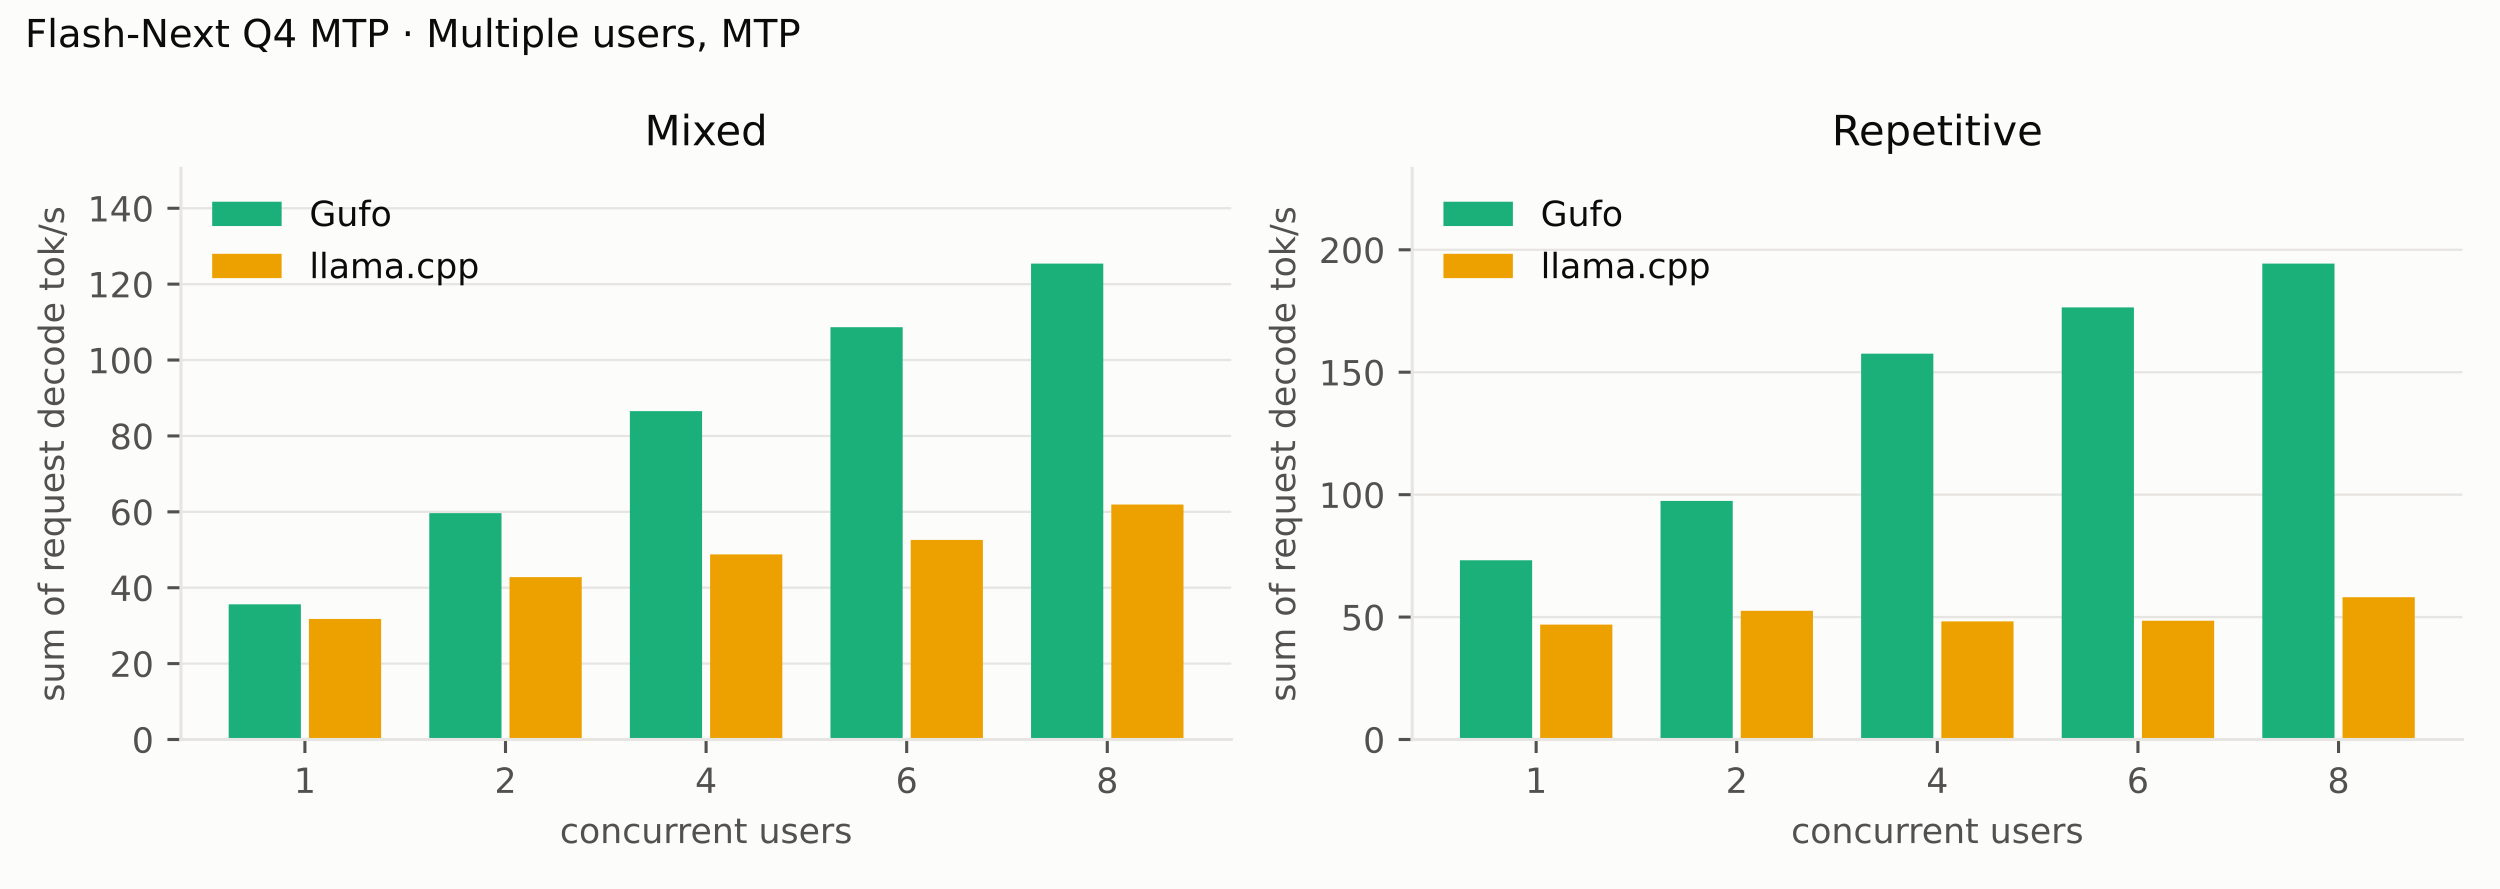
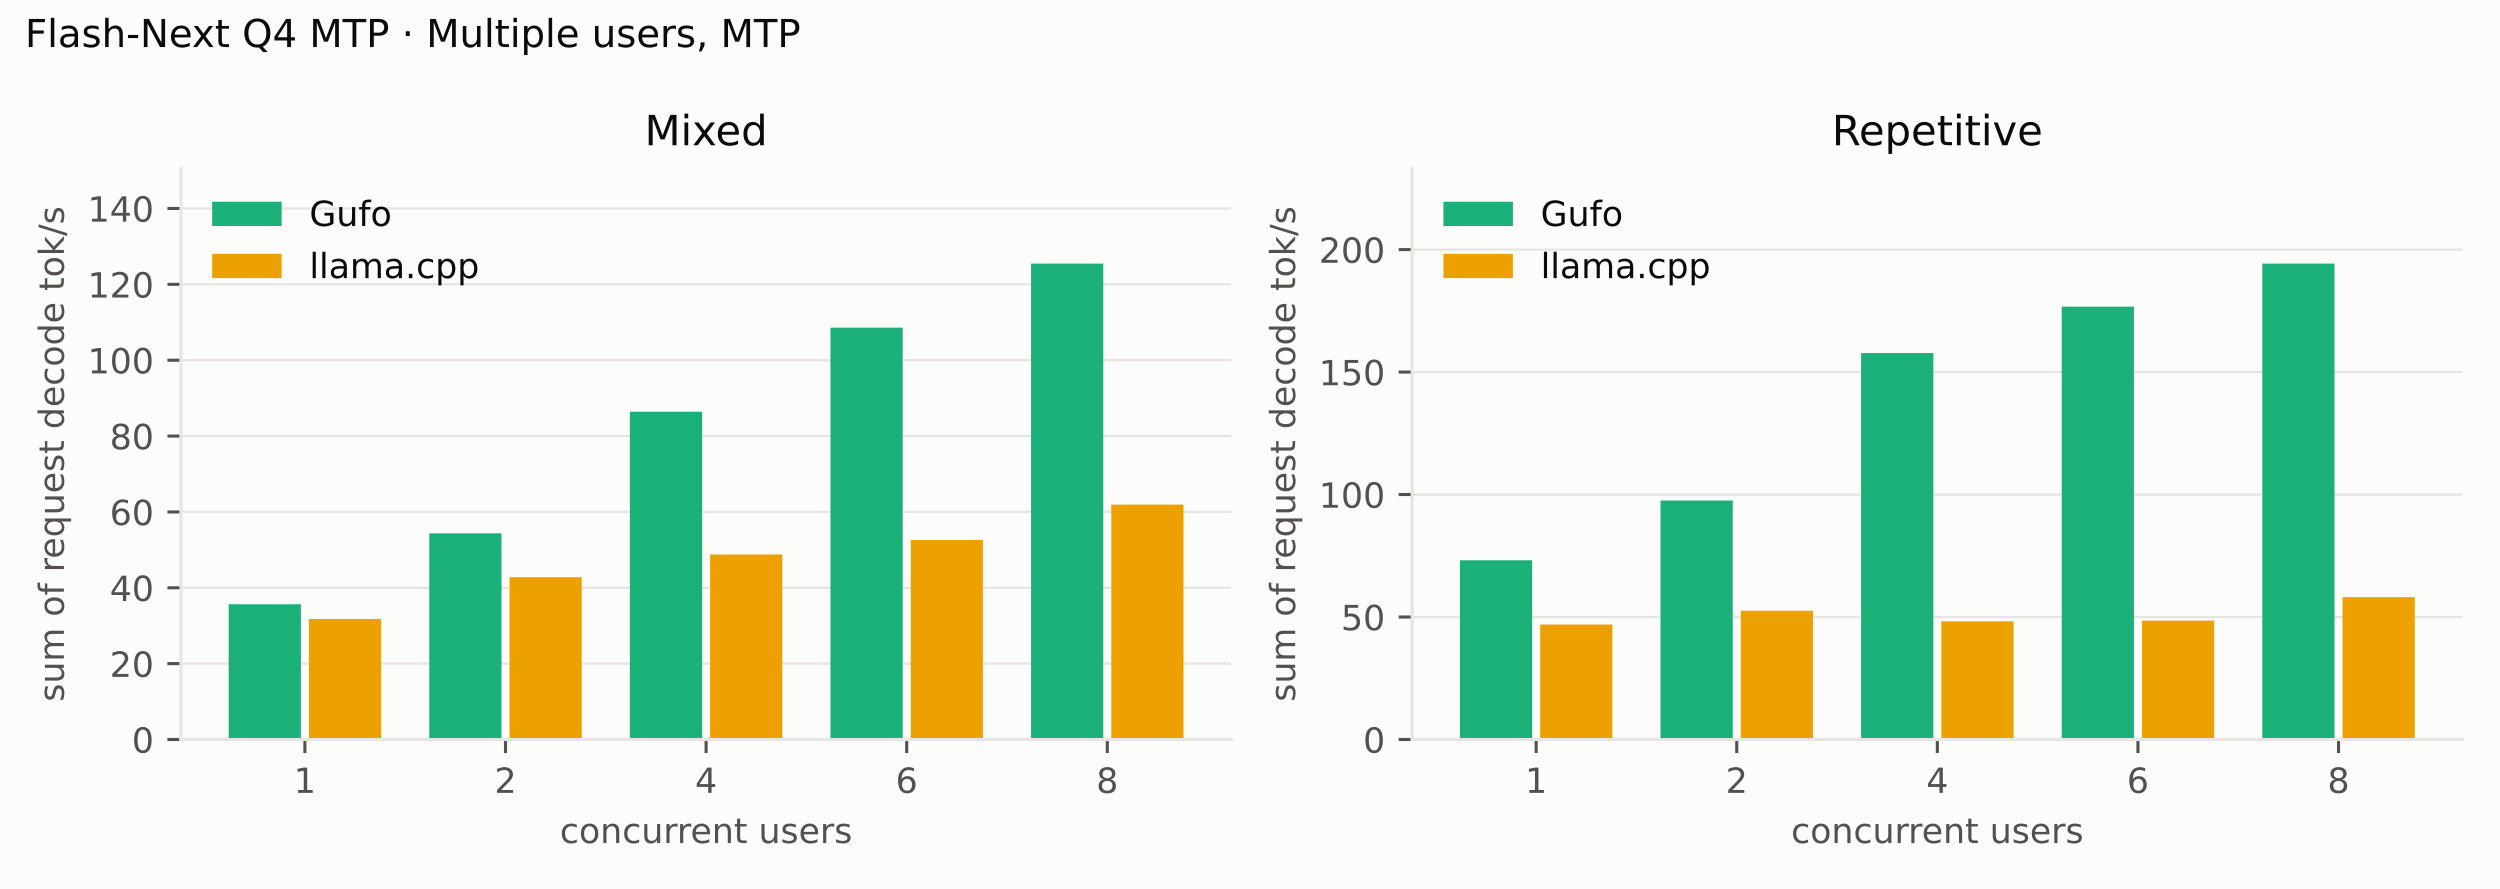
<svg xmlns="http://www.w3.org/2000/svg" xmlns:xlink="http://www.w3.org/1999/xlink" width="648pt" height="230.4pt" viewBox="0 0 648 230.4" version="1.1">
  <defs>
    <style type="text/css">*{stroke-linejoin: round; stroke-linecap: butt}</style>
  </defs>
  <g id="figure_1">
    <g id="patch_1">
      <path d="M 0 230.4 L 648 230.4 L 648 0 L 0 0 z " style="fill: #fcfcfb" />
    </g>
    <g id="axes_1">
      <g id="patch_2">
        <path d="M 46.899 191.68 L 319.14 191.68 L 319.14 43.647 L 46.899 43.647 z " style="fill: #fcfcfb" />
      </g>
      <g id="matplotlib.axis_1">
        <g id="xtick_1">
          <g id="line2d_1">
            <defs>
              <path id="m1ebf051f68" d="M 0 0 L 0 3.5 " style="stroke: #52514e; stroke-width: 0.8" />
            </defs>
            <g>
              <use xlink:href="#m1ebf051f68" x="79.032" y="191.68" style="fill: #52514e; stroke: #52514e; stroke-width: 0.8" />
            </g>
          </g>
          <g id="text_1">
            <text style="font-size: 9px; font-family: 'DejaVu Sans', 'Bitstream Vera Sans', 'Computer Modern Sans Serif', 'Lucida Grande', 'Verdana', 'Geneva', 'Lucid', 'Arial', 'Helvetica', 'Avant Garde', sans-serif; text-anchor: middle; fill: #52514e" x="79.032" y="205.518" transform="rotate(-0 79.03174 205.5179)">1</text>
          </g>
        </g>
        <g id="xtick_2">
          <g id="line2d_2">
            <g>
              <use xlink:href="#m1ebf051f68" x="131.026" y="191.68" style="fill: #52514e; stroke: #52514e; stroke-width: 0.8" />
            </g>
          </g>
          <g id="text_2">
            <text style="font-size: 9px; font-family: 'DejaVu Sans', 'Bitstream Vera Sans', 'Computer Modern Sans Serif', 'Lucida Grande', 'Verdana', 'Geneva', 'Lucid', 'Arial', 'Helvetica', 'Avant Garde', sans-serif; text-anchor: middle; fill: #52514e" x="131.026" y="205.518" transform="rotate(-0 131.0257 205.5179)">2</text>
          </g>
        </g>
        <g id="xtick_3">
          <g id="line2d_3">
            <g>
              <use xlink:href="#m1ebf051f68" x="183.02" y="191.68" style="fill: #52514e; stroke: #52514e; stroke-width: 0.8" />
            </g>
          </g>
          <g id="text_3">
            <text style="font-size: 9px; font-family: 'DejaVu Sans', 'Bitstream Vera Sans', 'Computer Modern Sans Serif', 'Lucida Grande', 'Verdana', 'Geneva', 'Lucid', 'Arial', 'Helvetica', 'Avant Garde', sans-serif; text-anchor: middle; fill: #52514e" x="183.02" y="205.518" transform="rotate(-0 183.0197 205.5179)">4</text>
          </g>
        </g>
        <g id="xtick_4">
          <g id="line2d_4">
            <g>
              <use xlink:href="#m1ebf051f68" x="235.014" y="191.68" style="fill: #52514e; stroke: #52514e; stroke-width: 0.8" />
            </g>
          </g>
          <g id="text_4">
            <text style="font-size: 9px; font-family: 'DejaVu Sans', 'Bitstream Vera Sans', 'Computer Modern Sans Serif', 'Lucida Grande', 'Verdana', 'Geneva', 'Lucid', 'Arial', 'Helvetica', 'Avant Garde', sans-serif; text-anchor: middle; fill: #52514e" x="235.014" y="205.518" transform="rotate(-0 235.0137 205.5179)">6</text>
          </g>
        </g>
        <g id="xtick_5">
          <g id="line2d_5">
            <g>
              <use xlink:href="#m1ebf051f68" x="287.008" y="191.68" style="fill: #52514e; stroke: #52514e; stroke-width: 0.8" />
            </g>
          </g>
          <g id="text_5">
            <text style="font-size: 9px; font-family: 'DejaVu Sans', 'Bitstream Vera Sans', 'Computer Modern Sans Serif', 'Lucida Grande', 'Verdana', 'Geneva', 'Lucid', 'Arial', 'Helvetica', 'Avant Garde', sans-serif; text-anchor: middle; fill: #52514e" x="287.008" y="205.518" transform="rotate(-0 287.0077 205.5179)">8</text>
          </g>
        </g>
        <g id="text_6">
          <text style="font-size: 9px; font-family: 'DejaVu Sans', 'Bitstream Vera Sans', 'Computer Modern Sans Serif', 'Lucida Grande', 'Verdana', 'Geneva', 'Lucid', 'Arial', 'Helvetica', 'Avant Garde', sans-serif; text-anchor: middle; fill: #52514e" x="183.02" y="218.518" transform="rotate(-0 183.0197 218.5179)">concurrent users</text>
        </g>
      </g>
      <g id="matplotlib.axis_2">
        <g id="ytick_1">
          <g id="line2d_6">
            <path d="M 46.899 191.68 L 319.14 191.68 " clip-path="url(#p1bdd1d52e2)" style="fill: none; stroke: #e6e5e1; stroke-width: 0.6; stroke-linecap: square" />
          </g>
          <g id="line2d_7">
            <defs>
              <path id="m680e5b1e24" d="M 0 0 L -3.5 0 " style="stroke: #52514e; stroke-width: 0.8" />
            </defs>
            <g>
              <use xlink:href="#m680e5b1e24" x="46.899" y="191.68" style="fill: #52514e; stroke: #52514e; stroke-width: 0.8" />
            </g>
          </g>
          <g id="text_7">
            <text style="font-size: 9px; font-family: 'DejaVu Sans', 'Bitstream Vera Sans', 'Computer Modern Sans Serif', 'Lucida Grande', 'Verdana', 'Geneva', 'Lucid', 'Arial', 'Helvetica', 'Avant Garde', sans-serif; text-anchor: end; fill: #52514e" x="39.899" y="195.099" transform="rotate(-0 39.89945 195.0989)">0</text>
          </g>
        </g>
        <g id="ytick_2">
          <g id="line2d_8">
-             <path d="M 46.899 172.008 L 319.14 172.008 " clip-path="url(#p1bdd1d52e2)" style="fill: none; stroke: #e6e5e1; stroke-width: 0.6; stroke-linecap: square" />
+             <path d="M 46.899 172.016 L 319.14 172.016 " clip-path="url(#p1bdd1d52e2)" style="fill: none; stroke: #e6e5e1; stroke-width: 0.6; stroke-linecap: square" />
          </g>
          <g id="line2d_9">
            <g>
-               <use xlink:href="#m680e5b1e24" x="46.899" y="172.008" style="fill: #52514e; stroke: #52514e; stroke-width: 0.8" />
+               <use xlink:href="#m680e5b1e24" x="46.899" y="172.016" style="fill: #52514e; stroke: #52514e; stroke-width: 0.8" />
            </g>
          </g>
          <g id="text_8">
-             <text style="font-size: 9px; font-family: 'DejaVu Sans', 'Bitstream Vera Sans', 'Computer Modern Sans Serif', 'Lucida Grande', 'Verdana', 'Geneva', 'Lucid', 'Arial', 'Helvetica', 'Avant Garde', sans-serif; text-anchor: end; fill: #52514e" x="39.899" y="175.427" transform="rotate(-0 39.89945 175.4273)">20</text>
+             <text style="font-size: 9px; font-family: 'DejaVu Sans', 'Bitstream Vera Sans', 'Computer Modern Sans Serif', 'Lucida Grande', 'Verdana', 'Geneva', 'Lucid', 'Arial', 'Helvetica', 'Avant Garde', sans-serif; text-anchor: end; fill: #52514e" x="39.899" y="175.435" transform="rotate(-0 39.89945 175.4352)">20</text>
          </g>
        </g>
        <g id="ytick_3">
          <g id="line2d_10">
-             <path d="M 46.899 152.337 L 319.14 152.337 " clip-path="url(#p1bdd1d52e2)" style="fill: none; stroke: #e6e5e1; stroke-width: 0.6; stroke-linecap: square" />
+             <path d="M 46.899 152.352 L 319.14 152.352 " clip-path="url(#p1bdd1d52e2)" style="fill: none; stroke: #e6e5e1; stroke-width: 0.6; stroke-linecap: square" />
          </g>
          <g id="line2d_11">
            <g>
-               <use xlink:href="#m680e5b1e24" x="46.899" y="152.337" style="fill: #52514e; stroke: #52514e; stroke-width: 0.8" />
+               <use xlink:href="#m680e5b1e24" x="46.899" y="152.352" style="fill: #52514e; stroke: #52514e; stroke-width: 0.8" />
            </g>
          </g>
          <g id="text_9">
-             <text style="font-size: 9px; font-family: 'DejaVu Sans', 'Bitstream Vera Sans', 'Computer Modern Sans Serif', 'Lucida Grande', 'Verdana', 'Geneva', 'Lucid', 'Arial', 'Helvetica', 'Avant Garde', sans-serif; text-anchor: end; fill: #52514e" x="39.899" y="155.756" transform="rotate(-0 39.89945 155.7557)">40</text>
+             <text style="font-size: 9px; font-family: 'DejaVu Sans', 'Bitstream Vera Sans', 'Computer Modern Sans Serif', 'Lucida Grande', 'Verdana', 'Geneva', 'Lucid', 'Arial', 'Helvetica', 'Avant Garde', sans-serif; text-anchor: end; fill: #52514e" x="39.899" y="155.771" transform="rotate(-0 39.89945 155.7714)">40</text>
          </g>
        </g>
        <g id="ytick_4">
          <g id="line2d_12">
-             <path d="M 46.899 132.665 L 319.14 132.665 " clip-path="url(#p1bdd1d52e2)" style="fill: none; stroke: #e6e5e1; stroke-width: 0.6; stroke-linecap: square" />
+             <path d="M 46.899 132.689 L 319.14 132.689 " clip-path="url(#p1bdd1d52e2)" style="fill: none; stroke: #e6e5e1; stroke-width: 0.6; stroke-linecap: square" />
          </g>
          <g id="line2d_13">
            <g>
-               <use xlink:href="#m680e5b1e24" x="46.899" y="132.665" style="fill: #52514e; stroke: #52514e; stroke-width: 0.8" />
+               <use xlink:href="#m680e5b1e24" x="46.899" y="132.689" style="fill: #52514e; stroke: #52514e; stroke-width: 0.8" />
            </g>
          </g>
          <g id="text_10">
-             <text style="font-size: 9px; font-family: 'DejaVu Sans', 'Bitstream Vera Sans', 'Computer Modern Sans Serif', 'Lucida Grande', 'Verdana', 'Geneva', 'Lucid', 'Arial', 'Helvetica', 'Avant Garde', sans-serif; text-anchor: end; fill: #52514e" x="39.899" y="136.084" transform="rotate(-0 39.89945 136.0841)">60</text>
+             <text style="font-size: 9px; font-family: 'DejaVu Sans', 'Bitstream Vera Sans', 'Computer Modern Sans Serif', 'Lucida Grande', 'Verdana', 'Geneva', 'Lucid', 'Arial', 'Helvetica', 'Avant Garde', sans-serif; text-anchor: end; fill: #52514e" x="39.899" y="136.108" transform="rotate(-0 39.89945 136.1076)">60</text>
          </g>
        </g>
        <g id="ytick_5">
          <g id="line2d_14">
-             <path d="M 46.899 112.994 L 319.14 112.994 " clip-path="url(#p1bdd1d52e2)" style="fill: none; stroke: #e6e5e1; stroke-width: 0.6; stroke-linecap: square" />
+             <path d="M 46.899 113.025 L 319.14 113.025 " clip-path="url(#p1bdd1d52e2)" style="fill: none; stroke: #e6e5e1; stroke-width: 0.6; stroke-linecap: square" />
          </g>
          <g id="line2d_15">
            <g>
-               <use xlink:href="#m680e5b1e24" x="46.899" y="112.994" style="fill: #52514e; stroke: #52514e; stroke-width: 0.8" />
+               <use xlink:href="#m680e5b1e24" x="46.899" y="113.025" style="fill: #52514e; stroke: #52514e; stroke-width: 0.8" />
            </g>
          </g>
          <g id="text_11">
-             <text style="font-size: 9px; font-family: 'DejaVu Sans', 'Bitstream Vera Sans', 'Computer Modern Sans Serif', 'Lucida Grande', 'Verdana', 'Geneva', 'Lucid', 'Arial', 'Helvetica', 'Avant Garde', sans-serif; text-anchor: end; fill: #52514e" x="39.899" y="116.412" transform="rotate(-0 39.89945 116.4124)">80</text>
+             <text style="font-size: 9px; font-family: 'DejaVu Sans', 'Bitstream Vera Sans', 'Computer Modern Sans Serif', 'Lucida Grande', 'Verdana', 'Geneva', 'Lucid', 'Arial', 'Helvetica', 'Avant Garde', sans-serif; text-anchor: end; fill: #52514e" x="39.899" y="116.444" transform="rotate(-0 39.89945 116.4438)">80</text>
          </g>
        </g>
        <g id="ytick_6">
          <g id="line2d_16">
-             <path d="M 46.899 93.322 L 319.14 93.322 " clip-path="url(#p1bdd1d52e2)" style="fill: none; stroke: #e6e5e1; stroke-width: 0.6; stroke-linecap: square" />
+             <path d="M 46.899 93.361 L 319.14 93.361 " clip-path="url(#p1bdd1d52e2)" style="fill: none; stroke: #e6e5e1; stroke-width: 0.6; stroke-linecap: square" />
          </g>
          <g id="line2d_17">
            <g>
-               <use xlink:href="#m680e5b1e24" x="46.899" y="93.322" style="fill: #52514e; stroke: #52514e; stroke-width: 0.8" />
+               <use xlink:href="#m680e5b1e24" x="46.899" y="93.361" style="fill: #52514e; stroke: #52514e; stroke-width: 0.8" />
            </g>
          </g>
          <g id="text_12">
-             <text style="font-size: 9px; font-family: 'DejaVu Sans', 'Bitstream Vera Sans', 'Computer Modern Sans Serif', 'Lucida Grande', 'Verdana', 'Geneva', 'Lucid', 'Arial', 'Helvetica', 'Avant Garde', sans-serif; text-anchor: end; fill: #52514e" x="39.899" y="96.741" transform="rotate(-0 39.89945 96.74082)">100</text>
+             <text style="font-size: 9px; font-family: 'DejaVu Sans', 'Bitstream Vera Sans', 'Computer Modern Sans Serif', 'Lucida Grande', 'Verdana', 'Geneva', 'Lucid', 'Arial', 'Helvetica', 'Avant Garde', sans-serif; text-anchor: end; fill: #52514e" x="39.899" y="96.78" transform="rotate(-0 39.89945 96.78002)">100</text>
          </g>
        </g>
        <g id="ytick_7">
          <g id="line2d_18">
-             <path d="M 46.899 73.65 L 319.14 73.65 " clip-path="url(#p1bdd1d52e2)" style="fill: none; stroke: #e6e5e1; stroke-width: 0.6; stroke-linecap: square" />
+             <path d="M 46.899 73.697 L 319.14 73.697 " clip-path="url(#p1bdd1d52e2)" style="fill: none; stroke: #e6e5e1; stroke-width: 0.6; stroke-linecap: square" />
          </g>
          <g id="line2d_19">
            <g>
-               <use xlink:href="#m680e5b1e24" x="46.899" y="73.65" style="fill: #52514e; stroke: #52514e; stroke-width: 0.8" />
+               <use xlink:href="#m680e5b1e24" x="46.899" y="73.697" style="fill: #52514e; stroke: #52514e; stroke-width: 0.8" />
            </g>
          </g>
          <g id="text_13">
-             <text style="font-size: 9px; font-family: 'DejaVu Sans', 'Bitstream Vera Sans', 'Computer Modern Sans Serif', 'Lucida Grande', 'Verdana', 'Geneva', 'Lucid', 'Arial', 'Helvetica', 'Avant Garde', sans-serif; text-anchor: end; fill: #52514e" x="39.899" y="77.069" transform="rotate(-0 39.89945 77.0692)">120</text>
+             <text style="font-size: 9px; font-family: 'DejaVu Sans', 'Bitstream Vera Sans', 'Computer Modern Sans Serif', 'Lucida Grande', 'Verdana', 'Geneva', 'Lucid', 'Arial', 'Helvetica', 'Avant Garde', sans-serif; text-anchor: end; fill: #52514e" x="39.899" y="77.116" transform="rotate(-0 39.89945 77.11624)">120</text>
          </g>
        </g>
        <g id="ytick_8">
          <g id="line2d_20">
-             <path d="M 46.899 53.979 L 319.14 53.979 " clip-path="url(#p1bdd1d52e2)" style="fill: none; stroke: #e6e5e1; stroke-width: 0.6; stroke-linecap: square" />
+             <path d="M 46.899 54.034 L 319.14 54.034 " clip-path="url(#p1bdd1d52e2)" style="fill: none; stroke: #e6e5e1; stroke-width: 0.6; stroke-linecap: square" />
          </g>
          <g id="line2d_21">
            <g>
-               <use xlink:href="#m680e5b1e24" x="46.899" y="53.979" style="fill: #52514e; stroke: #52514e; stroke-width: 0.8" />
+               <use xlink:href="#m680e5b1e24" x="46.899" y="54.034" style="fill: #52514e; stroke: #52514e; stroke-width: 0.8" />
            </g>
          </g>
          <g id="text_14">
-             <text style="font-size: 9px; font-family: 'DejaVu Sans', 'Bitstream Vera Sans', 'Computer Modern Sans Serif', 'Lucida Grande', 'Verdana', 'Geneva', 'Lucid', 'Arial', 'Helvetica', 'Avant Garde', sans-serif; text-anchor: end; fill: #52514e" x="39.899" y="57.398" transform="rotate(-0 39.89945 57.39758)">140</text>
+             <text style="font-size: 9px; font-family: 'DejaVu Sans', 'Bitstream Vera Sans', 'Computer Modern Sans Serif', 'Lucida Grande', 'Verdana', 'Geneva', 'Lucid', 'Arial', 'Helvetica', 'Avant Garde', sans-serif; text-anchor: end; fill: #52514e" x="39.899" y="57.452" transform="rotate(-0 39.89945 57.45245)">140</text>
          </g>
        </g>
        <g id="text_15">
          <text style="font-size: 9px; font-family: 'DejaVu Sans', 'Bitstream Vera Sans', 'Computer Modern Sans Serif', 'Lucida Grande', 'Verdana', 'Geneva', 'Lucid', 'Arial', 'Helvetica', 'Avant Garde', sans-serif; text-anchor: middle; fill: #52514e" x="16.559" y="117.664" transform="rotate(-90 16.55859 117.6635)">sum of request decode tok/s</text>
        </g>
      </g>
      <g id="patch_3">
-         <path d="M 59.274 191.68 L 77.992 191.68 L 77.992 156.645 L 59.274 156.645 z " clip-path="url(#p1bdd1d52e2)" style="fill: #1baf7a" />
+         <path d="M 59.274 191.68 L 77.992 191.68 L 77.992 156.619 L 59.274 156.619 z " clip-path="url(#p1bdd1d52e2)" style="fill: #1baf7a" />
      </g>
      <g id="patch_4">
-         <path d="M 111.268 191.68 L 129.986 191.68 L 129.986 133.009 L 111.268 133.009 z " clip-path="url(#p1bdd1d52e2)" style="fill: #1baf7a" />
+         <path d="M 111.268 191.68 L 129.986 191.68 L 129.986 138.244 L 111.268 138.244 z " clip-path="url(#p1bdd1d52e2)" style="fill: #1baf7a" />
      </g>
      <g id="patch_5">
-         <path d="M 163.262 191.68 L 181.98 191.68 L 181.98 106.571 L 163.262 106.571 z " clip-path="url(#p1bdd1d52e2)" style="fill: #1baf7a" />
+         <path d="M 163.262 191.68 L 181.98 191.68 L 181.98 106.713 L 163.262 106.713 z " clip-path="url(#p1bdd1d52e2)" style="fill: #1baf7a" />
      </g>
      <g id="patch_6">
-         <path d="M 215.256 191.68 L 233.974 191.68 L 233.974 84.804 L 215.256 84.804 z " clip-path="url(#p1bdd1d52e2)" style="fill: #1baf7a" />
+         <path d="M 215.256 191.68 L 233.974 191.68 L 233.974 84.925 L 215.256 84.925 z " clip-path="url(#p1bdd1d52e2)" style="fill: #1baf7a" />
      </g>
      <g id="patch_7">
        <path d="M 267.25 191.68 L 285.968 191.68 L 285.968 68.319 L 267.25 68.319 z " clip-path="url(#p1bdd1d52e2)" style="fill: #1baf7a" />
      </g>
      <g id="patch_8">
-         <path d="M 80.072 191.68 L 98.789 191.68 L 98.789 160.432 L 80.072 160.432 z " clip-path="url(#p1bdd1d52e2)" style="fill: #eda100" />
+         <path d="M 80.072 191.68 L 98.789 191.68 L 98.789 160.444 L 80.072 160.444 z " clip-path="url(#p1bdd1d52e2)" style="fill: #eda100" />
      </g>
      <g id="patch_9">
-         <path d="M 132.066 191.68 L 150.783 191.68 L 150.783 149.593 L 132.066 149.593 z " clip-path="url(#p1bdd1d52e2)" style="fill: #eda100" />
+         <path d="M 132.066 191.68 L 150.783 191.68 L 150.783 149.609 L 132.066 149.609 z " clip-path="url(#p1bdd1d52e2)" style="fill: #eda100" />
      </g>
      <g id="patch_10">
-         <path d="M 184.06 191.68 L 202.777 191.68 L 202.777 143.701 L 184.06 143.701 z " clip-path="url(#p1bdd1d52e2)" style="fill: #eda100" />
+         <path d="M 184.06 191.68 L 202.777 191.68 L 202.777 143.72 L 184.06 143.72 z " clip-path="url(#p1bdd1d52e2)" style="fill: #eda100" />
      </g>
      <g id="patch_11">
-         <path d="M 236.054 191.68 L 254.771 191.68 L 254.771 139.953 L 236.054 139.953 z " clip-path="url(#p1bdd1d52e2)" style="fill: #eda100" />
+         <path d="M 236.054 191.68 L 254.771 191.68 L 254.771 139.974 L 236.054 139.974 z " clip-path="url(#p1bdd1d52e2)" style="fill: #eda100" />
      </g>
      <g id="patch_12">
-         <path d="M 288.048 191.68 L 306.765 191.68 L 306.765 130.777 L 288.048 130.777 z " clip-path="url(#p1bdd1d52e2)" style="fill: #eda100" />
+         <path d="M 288.048 191.68 L 306.765 191.68 L 306.765 130.801 L 288.048 130.801 z " clip-path="url(#p1bdd1d52e2)" style="fill: #eda100" />
      </g>
      <g id="patch_13">
        <path d="M 46.899 191.68 L 46.899 43.647 " style="fill: none; stroke: #e6e5e1; stroke-width: 0.8; stroke-linejoin: miter; stroke-linecap: square" />
      </g>
      <g id="patch_14">
        <path d="M 46.899 191.68 L 319.14 191.68 " style="fill: none; stroke: #e6e5e1; stroke-width: 0.8; stroke-linejoin: miter; stroke-linecap: square" />
      </g>
      <g id="text_16">
        <text style="font-size: 10.8px; font-family: 'DejaVu Sans', 'Bitstream Vera Sans', 'Computer Modern Sans Serif', 'Lucida Grande', 'Verdana', 'Geneva', 'Lucid', 'Arial', 'Helvetica', 'Avant Garde', sans-serif; text-anchor: middle; fill: #0b0b0b" x="183.02" y="37.647" transform="rotate(-0 183.0197 37.64709)">Mixed</text>
      </g>
      <g id="legend_1">
        <g id="patch_15">
          <path d="M 54.999 58.586 L 72.999 58.586 L 72.999 52.286 L 54.999 52.286 z " style="fill: #1baf7a" />
        </g>
        <g id="text_17">
          <text style="font-size: 9px; font-family: 'DejaVu Sans', 'Bitstream Vera Sans', 'Computer Modern Sans Serif', 'Lucida Grande', 'Verdana', 'Geneva', 'Lucid', 'Arial', 'Helvetica', 'Avant Garde', sans-serif; text-anchor: start; fill: #0b0b0b" x="80.199" y="58.586" transform="rotate(-0 80.19945 58.58569)">Gufo</text>
        </g>
        <g id="patch_16">
          <path d="M 54.999 72.086 L 72.999 72.086 L 72.999 65.786 L 54.999 65.786 z " style="fill: #eda100" />
        </g>
        <g id="text_18">
          <text style="font-size: 9px; font-family: 'DejaVu Sans', 'Bitstream Vera Sans', 'Computer Modern Sans Serif', 'Lucida Grande', 'Verdana', 'Geneva', 'Lucid', 'Arial', 'Helvetica', 'Avant Garde', sans-serif; text-anchor: start; fill: #0b0b0b" x="80.199" y="72.086" transform="rotate(-0 80.19945 72.08639)">llama.cpp</text>
        </g>
      </g>
    </g>
    <g id="axes_2">
      <g id="patch_17">
        <path d="M 366.039 191.68 L 638.28 191.68 L 638.28 43.647 L 366.039 43.647 z " style="fill: #fcfcfb" />
      </g>
      <g id="matplotlib.axis_3">
        <g id="xtick_6">
          <g id="line2d_22">
            <g>
              <use xlink:href="#m1ebf051f68" x="398.172" y="191.68" style="fill: #52514e; stroke: #52514e; stroke-width: 0.8" />
            </g>
          </g>
          <g id="text_19">
            <text style="font-size: 9px; font-family: 'DejaVu Sans', 'Bitstream Vera Sans', 'Computer Modern Sans Serif', 'Lucida Grande', 'Verdana', 'Geneva', 'Lucid', 'Arial', 'Helvetica', 'Avant Garde', sans-serif; text-anchor: middle; fill: #52514e" x="398.172" y="205.518" transform="rotate(-0 398.1717 205.5179)">1</text>
          </g>
        </g>
        <g id="xtick_7">
          <g id="line2d_23">
            <g>
              <use xlink:href="#m1ebf051f68" x="450.166" y="191.68" style="fill: #52514e; stroke: #52514e; stroke-width: 0.8" />
            </g>
          </g>
          <g id="text_20">
            <text style="font-size: 9px; font-family: 'DejaVu Sans', 'Bitstream Vera Sans', 'Computer Modern Sans Serif', 'Lucida Grande', 'Verdana', 'Geneva', 'Lucid', 'Arial', 'Helvetica', 'Avant Garde', sans-serif; text-anchor: middle; fill: #52514e" x="450.166" y="205.518" transform="rotate(-0 450.1657 205.5179)">2</text>
          </g>
        </g>
        <g id="xtick_8">
          <g id="line2d_24">
            <g>
              <use xlink:href="#m1ebf051f68" x="502.16" y="191.68" style="fill: #52514e; stroke: #52514e; stroke-width: 0.8" />
            </g>
          </g>
          <g id="text_21">
            <text style="font-size: 9px; font-family: 'DejaVu Sans', 'Bitstream Vera Sans', 'Computer Modern Sans Serif', 'Lucida Grande', 'Verdana', 'Geneva', 'Lucid', 'Arial', 'Helvetica', 'Avant Garde', sans-serif; text-anchor: middle; fill: #52514e" x="502.16" y="205.518" transform="rotate(-0 502.1597 205.5179)">4</text>
          </g>
        </g>
        <g id="xtick_9">
          <g id="line2d_25">
            <g>
              <use xlink:href="#m1ebf051f68" x="554.154" y="191.68" style="fill: #52514e; stroke: #52514e; stroke-width: 0.8" />
            </g>
          </g>
          <g id="text_22">
            <text style="font-size: 9px; font-family: 'DejaVu Sans', 'Bitstream Vera Sans', 'Computer Modern Sans Serif', 'Lucida Grande', 'Verdana', 'Geneva', 'Lucid', 'Arial', 'Helvetica', 'Avant Garde', sans-serif; text-anchor: middle; fill: #52514e" x="554.154" y="205.518" transform="rotate(-0 554.1537 205.5179)">6</text>
          </g>
        </g>
        <g id="xtick_10">
          <g id="line2d_26">
            <g>
              <use xlink:href="#m1ebf051f68" x="606.148" y="191.68" style="fill: #52514e; stroke: #52514e; stroke-width: 0.8" />
            </g>
          </g>
          <g id="text_23">
            <text style="font-size: 9px; font-family: 'DejaVu Sans', 'Bitstream Vera Sans', 'Computer Modern Sans Serif', 'Lucida Grande', 'Verdana', 'Geneva', 'Lucid', 'Arial', 'Helvetica', 'Avant Garde', sans-serif; text-anchor: middle; fill: #52514e" x="606.148" y="205.518" transform="rotate(-0 606.1477 205.5179)">8</text>
          </g>
        </g>
        <g id="text_24">
          <text style="font-size: 9px; font-family: 'DejaVu Sans', 'Bitstream Vera Sans', 'Computer Modern Sans Serif', 'Lucida Grande', 'Verdana', 'Geneva', 'Lucid', 'Arial', 'Helvetica', 'Avant Garde', sans-serif; text-anchor: middle; fill: #52514e" x="502.16" y="218.518" transform="rotate(-0 502.1597 218.5179)">concurrent users</text>
        </g>
      </g>
      <g id="matplotlib.axis_4">
        <g id="ytick_9">
          <g id="line2d_27">
            <path d="M 366.039 191.68 L 638.28 191.68 " clip-path="url(#pbed3e39741)" style="fill: none; stroke: #e6e5e1; stroke-width: 0.6; stroke-linecap: square" />
          </g>
          <g id="line2d_28">
            <g>
              <use xlink:href="#m680e5b1e24" x="366.039" y="191.68" style="fill: #52514e; stroke: #52514e; stroke-width: 0.8" />
            </g>
          </g>
          <g id="text_25">
            <text style="font-size: 9px; font-family: 'DejaVu Sans', 'Bitstream Vera Sans', 'Computer Modern Sans Serif', 'Lucida Grande', 'Verdana', 'Geneva', 'Lucid', 'Arial', 'Helvetica', 'Avant Garde', sans-serif; text-anchor: end; fill: #52514e" x="359.039" y="195.099" transform="rotate(-0 359.0395 195.0989)">0</text>
          </g>
        </g>
        <g id="ytick_10">
          <g id="line2d_29">
-             <path d="M 366.039 159.947 L 638.28 159.947 " clip-path="url(#pbed3e39741)" style="fill: none; stroke: #e6e5e1; stroke-width: 0.6; stroke-linecap: square" />
+             <path d="M 366.039 159.933 L 638.28 159.933 " clip-path="url(#pbed3e39741)" style="fill: none; stroke: #e6e5e1; stroke-width: 0.6; stroke-linecap: square" />
          </g>
          <g id="line2d_30">
            <g>
-               <use xlink:href="#m680e5b1e24" x="366.039" y="159.947" style="fill: #52514e; stroke: #52514e; stroke-width: 0.8" />
+               <use xlink:href="#m680e5b1e24" x="366.039" y="159.933" style="fill: #52514e; stroke: #52514e; stroke-width: 0.8" />
            </g>
          </g>
          <g id="text_26">
-             <text style="font-size: 9px; font-family: 'DejaVu Sans', 'Bitstream Vera Sans', 'Computer Modern Sans Serif', 'Lucida Grande', 'Verdana', 'Geneva', 'Lucid', 'Arial', 'Helvetica', 'Avant Garde', sans-serif; text-anchor: end; fill: #52514e" x="359.039" y="163.365" transform="rotate(-0 359.0395 163.3655)">50</text>
+             <text style="font-size: 9px; font-family: 'DejaVu Sans', 'Bitstream Vera Sans', 'Computer Modern Sans Serif', 'Lucida Grande', 'Verdana', 'Geneva', 'Lucid', 'Arial', 'Helvetica', 'Avant Garde', sans-serif; text-anchor: end; fill: #52514e" x="359.039" y="163.352" transform="rotate(-0 359.0395 163.3524)">50</text>
          </g>
        </g>
        <g id="ytick_11">
          <g id="line2d_31">
-             <path d="M 366.039 128.213 L 638.28 128.213 " clip-path="url(#pbed3e39741)" style="fill: none; stroke: #e6e5e1; stroke-width: 0.6; stroke-linecap: square" />
+             <path d="M 366.039 128.187 L 638.28 128.187 " clip-path="url(#pbed3e39741)" style="fill: none; stroke: #e6e5e1; stroke-width: 0.6; stroke-linecap: square" />
          </g>
          <g id="line2d_32">
            <g>
-               <use xlink:href="#m680e5b1e24" x="366.039" y="128.213" style="fill: #52514e; stroke: #52514e; stroke-width: 0.8" />
+               <use xlink:href="#m680e5b1e24" x="366.039" y="128.187" style="fill: #52514e; stroke: #52514e; stroke-width: 0.8" />
            </g>
          </g>
          <g id="text_27">
-             <text style="font-size: 9px; font-family: 'DejaVu Sans', 'Bitstream Vera Sans', 'Computer Modern Sans Serif', 'Lucida Grande', 'Verdana', 'Geneva', 'Lucid', 'Arial', 'Helvetica', 'Avant Garde', sans-serif; text-anchor: end; fill: #52514e" x="359.039" y="131.632" transform="rotate(-0 359.0395 131.632)">100</text>
+             <text style="font-size: 9px; font-family: 'DejaVu Sans', 'Bitstream Vera Sans', 'Computer Modern Sans Serif', 'Lucida Grande', 'Verdana', 'Geneva', 'Lucid', 'Arial', 'Helvetica', 'Avant Garde', sans-serif; text-anchor: end; fill: #52514e" x="359.039" y="131.606" transform="rotate(-0 359.0395 131.6058)">100</text>
          </g>
        </g>
        <g id="ytick_12">
          <g id="line2d_33">
-             <path d="M 366.039 96.48 L 638.28 96.48 " clip-path="url(#pbed3e39741)" style="fill: none; stroke: #e6e5e1; stroke-width: 0.6; stroke-linecap: square" />
+             <path d="M 366.039 96.44 L 638.28 96.44 " clip-path="url(#pbed3e39741)" style="fill: none; stroke: #e6e5e1; stroke-width: 0.6; stroke-linecap: square" />
          </g>
          <g id="line2d_34">
            <g>
-               <use xlink:href="#m680e5b1e24" x="366.039" y="96.48" style="fill: #52514e; stroke: #52514e; stroke-width: 0.8" />
+               <use xlink:href="#m680e5b1e24" x="366.039" y="96.44" style="fill: #52514e; stroke: #52514e; stroke-width: 0.8" />
            </g>
          </g>
          <g id="text_28">
-             <text style="font-size: 9px; font-family: 'DejaVu Sans', 'Bitstream Vera Sans', 'Computer Modern Sans Serif', 'Lucida Grande', 'Verdana', 'Geneva', 'Lucid', 'Arial', 'Helvetica', 'Avant Garde', sans-serif; text-anchor: end; fill: #52514e" x="359.039" y="99.898" transform="rotate(-0 359.0395 99.89849)">150</text>
+             <text style="font-size: 9px; font-family: 'DejaVu Sans', 'Bitstream Vera Sans', 'Computer Modern Sans Serif', 'Lucida Grande', 'Verdana', 'Geneva', 'Lucid', 'Arial', 'Helvetica', 'Avant Garde', sans-serif; text-anchor: end; fill: #52514e" x="359.039" y="99.859" transform="rotate(-0 359.0395 99.85929)">150</text>
          </g>
        </g>
        <g id="ytick_13">
          <g id="line2d_35">
-             <path d="M 366.039 64.746 L 638.28 64.746 " clip-path="url(#pbed3e39741)" style="fill: none; stroke: #e6e5e1; stroke-width: 0.6; stroke-linecap: square" />
+             <path d="M 366.039 64.694 L 638.28 64.694 " clip-path="url(#pbed3e39741)" style="fill: none; stroke: #e6e5e1; stroke-width: 0.6; stroke-linecap: square" />
          </g>
          <g id="line2d_36">
            <g>
-               <use xlink:href="#m680e5b1e24" x="366.039" y="64.746" style="fill: #52514e; stroke: #52514e; stroke-width: 0.8" />
+               <use xlink:href="#m680e5b1e24" x="366.039" y="64.694" style="fill: #52514e; stroke: #52514e; stroke-width: 0.8" />
            </g>
          </g>
          <g id="text_29">
-             <text style="font-size: 9px; font-family: 'DejaVu Sans', 'Bitstream Vera Sans', 'Computer Modern Sans Serif', 'Lucida Grande', 'Verdana', 'Geneva', 'Lucid', 'Arial', 'Helvetica', 'Avant Garde', sans-serif; text-anchor: end; fill: #52514e" x="359.039" y="68.165" transform="rotate(-0 359.0395 68.165)">200</text>
+             <text style="font-size: 9px; font-family: 'DejaVu Sans', 'Bitstream Vera Sans', 'Computer Modern Sans Serif', 'Lucida Grande', 'Verdana', 'Geneva', 'Lucid', 'Arial', 'Helvetica', 'Avant Garde', sans-serif; text-anchor: end; fill: #52514e" x="359.039" y="68.113" transform="rotate(-0 359.0395 68.11273)">200</text>
          </g>
        </g>
        <g id="text_30">
          <text style="font-size: 9px; font-family: 'DejaVu Sans', 'Bitstream Vera Sans', 'Computer Modern Sans Serif', 'Lucida Grande', 'Verdana', 'Geneva', 'Lucid', 'Arial', 'Helvetica', 'Avant Garde', sans-serif; text-anchor: middle; fill: #52514e" x="335.699" y="117.664" transform="rotate(-90 335.6986 117.6635)">sum of request decode tok/s</text>
        </g>
      </g>
      <g id="patch_18">
-         <path d="M 378.414 191.68 L 397.132 191.68 L 397.132 145.229 L 378.414 145.229 z " clip-path="url(#pbed3e39741)" style="fill: #1baf7a" />
+         <path d="M 378.414 191.68 L 397.132 191.68 L 397.132 145.222 L 378.414 145.222 z " clip-path="url(#pbed3e39741)" style="fill: #1baf7a" />
      </g>
      <g id="patch_19">
-         <path d="M 430.408 191.68 L 449.126 191.68 L 449.126 129.844 L 430.408 129.844 z " clip-path="url(#pbed3e39741)" style="fill: #1baf7a" />
+         <path d="M 430.408 191.68 L 449.126 191.68 L 449.126 129.742 L 430.408 129.742 z " clip-path="url(#pbed3e39741)" style="fill: #1baf7a" />
      </g>
      <g id="patch_20">
-         <path d="M 482.402 191.68 L 501.12 191.68 L 501.12 91.669 L 482.402 91.669 z " clip-path="url(#pbed3e39741)" style="fill: #1baf7a" />
+         <path d="M 482.402 191.68 L 501.12 191.68 L 501.12 91.513 L 482.402 91.513 z " clip-path="url(#pbed3e39741)" style="fill: #1baf7a" />
      </g>
      <g id="patch_21">
-         <path d="M 534.396 191.68 L 553.114 191.68 L 553.114 79.68 L 534.396 79.68 z " clip-path="url(#pbed3e39741)" style="fill: #1baf7a" />
+         <path d="M 534.396 191.68 L 553.114 191.68 L 553.114 79.488 L 534.396 79.488 z " clip-path="url(#pbed3e39741)" style="fill: #1baf7a" />
      </g>
      <g id="patch_22">
        <path d="M 586.39 191.68 L 605.108 191.68 L 605.108 68.319 L 586.39 68.319 z " clip-path="url(#pbed3e39741)" style="fill: #1baf7a" />
      </g>
      <g id="patch_23">
-         <path d="M 399.212 191.68 L 417.929 191.68 L 417.929 161.895 L 399.212 161.895 z " clip-path="url(#pbed3e39741)" style="fill: #eda100" />
+         <path d="M 399.212 191.68 L 417.929 191.68 L 417.929 161.883 L 399.212 161.883 z " clip-path="url(#pbed3e39741)" style="fill: #eda100" />
      </g>
      <g id="patch_24">
-         <path d="M 451.206 191.68 L 469.923 191.68 L 469.923 158.315 L 451.206 158.315 z " clip-path="url(#pbed3e39741)" style="fill: #eda100" />
+         <path d="M 451.206 191.68 L 469.923 191.68 L 469.923 158.302 L 451.206 158.302 z " clip-path="url(#pbed3e39741)" style="fill: #eda100" />
      </g>
      <g id="patch_25">
-         <path d="M 503.2 191.68 L 521.917 191.68 L 521.917 161.07 L 503.2 161.07 z " clip-path="url(#pbed3e39741)" style="fill: #eda100" />
+         <path d="M 503.2 191.68 L 521.917 191.68 L 521.917 161.057 L 503.2 161.057 z " clip-path="url(#pbed3e39741)" style="fill: #eda100" />
      </g>
      <g id="patch_26">
-         <path d="M 555.194 191.68 L 573.911 191.68 L 573.911 160.892 L 555.194 160.892 z " clip-path="url(#pbed3e39741)" style="fill: #eda100" />
+         <path d="M 555.194 191.68 L 573.911 191.68 L 573.911 160.879 L 555.194 160.879 z " clip-path="url(#pbed3e39741)" style="fill: #eda100" />
      </g>
      <g id="patch_27">
-         <path d="M 607.188 191.68 L 625.905 191.68 L 625.905 154.787 L 607.188 154.787 z " clip-path="url(#pbed3e39741)" style="fill: #eda100" />
+         <path d="M 607.188 191.68 L 625.905 191.68 L 625.905 154.771 L 607.188 154.771 z " clip-path="url(#pbed3e39741)" style="fill: #eda100" />
      </g>
      <g id="patch_28">
        <path d="M 366.039 191.68 L 366.039 43.647 " style="fill: none; stroke: #e6e5e1; stroke-width: 0.8; stroke-linejoin: miter; stroke-linecap: square" />
      </g>
      <g id="patch_29">
        <path d="M 366.039 191.68 L 638.28 191.68 " style="fill: none; stroke: #e6e5e1; stroke-width: 0.8; stroke-linejoin: miter; stroke-linecap: square" />
      </g>
      <g id="text_31">
        <text style="font-size: 10.8px; font-family: 'DejaVu Sans', 'Bitstream Vera Sans', 'Computer Modern Sans Serif', 'Lucida Grande', 'Verdana', 'Geneva', 'Lucid', 'Arial', 'Helvetica', 'Avant Garde', sans-serif; text-anchor: middle; fill: #0b0b0b" x="502.16" y="37.647" transform="rotate(-0 502.1597 37.64709)">Repetitive</text>
      </g>
      <g id="legend_2">
        <g id="patch_30">
          <path d="M 374.139 58.586 L 392.139 58.586 L 392.139 52.286 L 374.139 52.286 z " style="fill: #1baf7a" />
        </g>
        <g id="text_32">
          <text style="font-size: 9px; font-family: 'DejaVu Sans', 'Bitstream Vera Sans', 'Computer Modern Sans Serif', 'Lucida Grande', 'Verdana', 'Geneva', 'Lucid', 'Arial', 'Helvetica', 'Avant Garde', sans-serif; text-anchor: start; fill: #0b0b0b" x="399.339" y="58.586" transform="rotate(-0 399.3395 58.58569)">Gufo</text>
        </g>
        <g id="patch_31">
          <path d="M 374.139 72.086 L 392.139 72.086 L 392.139 65.786 L 374.139 65.786 z " style="fill: #eda100" />
        </g>
        <g id="text_33">
          <text style="font-size: 9px; font-family: 'DejaVu Sans', 'Bitstream Vera Sans', 'Computer Modern Sans Serif', 'Lucida Grande', 'Verdana', 'Geneva', 'Lucid', 'Arial', 'Helvetica', 'Avant Garde', sans-serif; text-anchor: start; fill: #0b0b0b" x="399.339" y="72.086" transform="rotate(-0 399.3395 72.08639)">llama.cpp</text>
        </g>
      </g>
    </g>
    <g id="text_34">
      <text style="font-size: 10px; font-family: 'DejaVu Sans', 'Bitstream Vera Sans', 'Computer Modern Sans Serif', 'Lucida Grande', 'Verdana', 'Geneva', 'Lucid', 'Arial', 'Helvetica', 'Avant Garde', sans-serif; text-anchor: start; fill: #0b0b0b" x="6.48" y="12.206" transform="rotate(-0 6.48 12.20644)">Flash-Next Q4 MTP · Multiple users, MTP</text>
    </g>
  </g>
  <defs>
    <clipPath id="p1bdd1d52e2">
      <rect x="46.899" y="43.647" width="272.241" height="148.033" />
    </clipPath>
    <clipPath id="pbed3e39741">
      <rect x="366.039" y="43.647" width="272.241" height="148.033" />
    </clipPath>
  </defs>
</svg>
